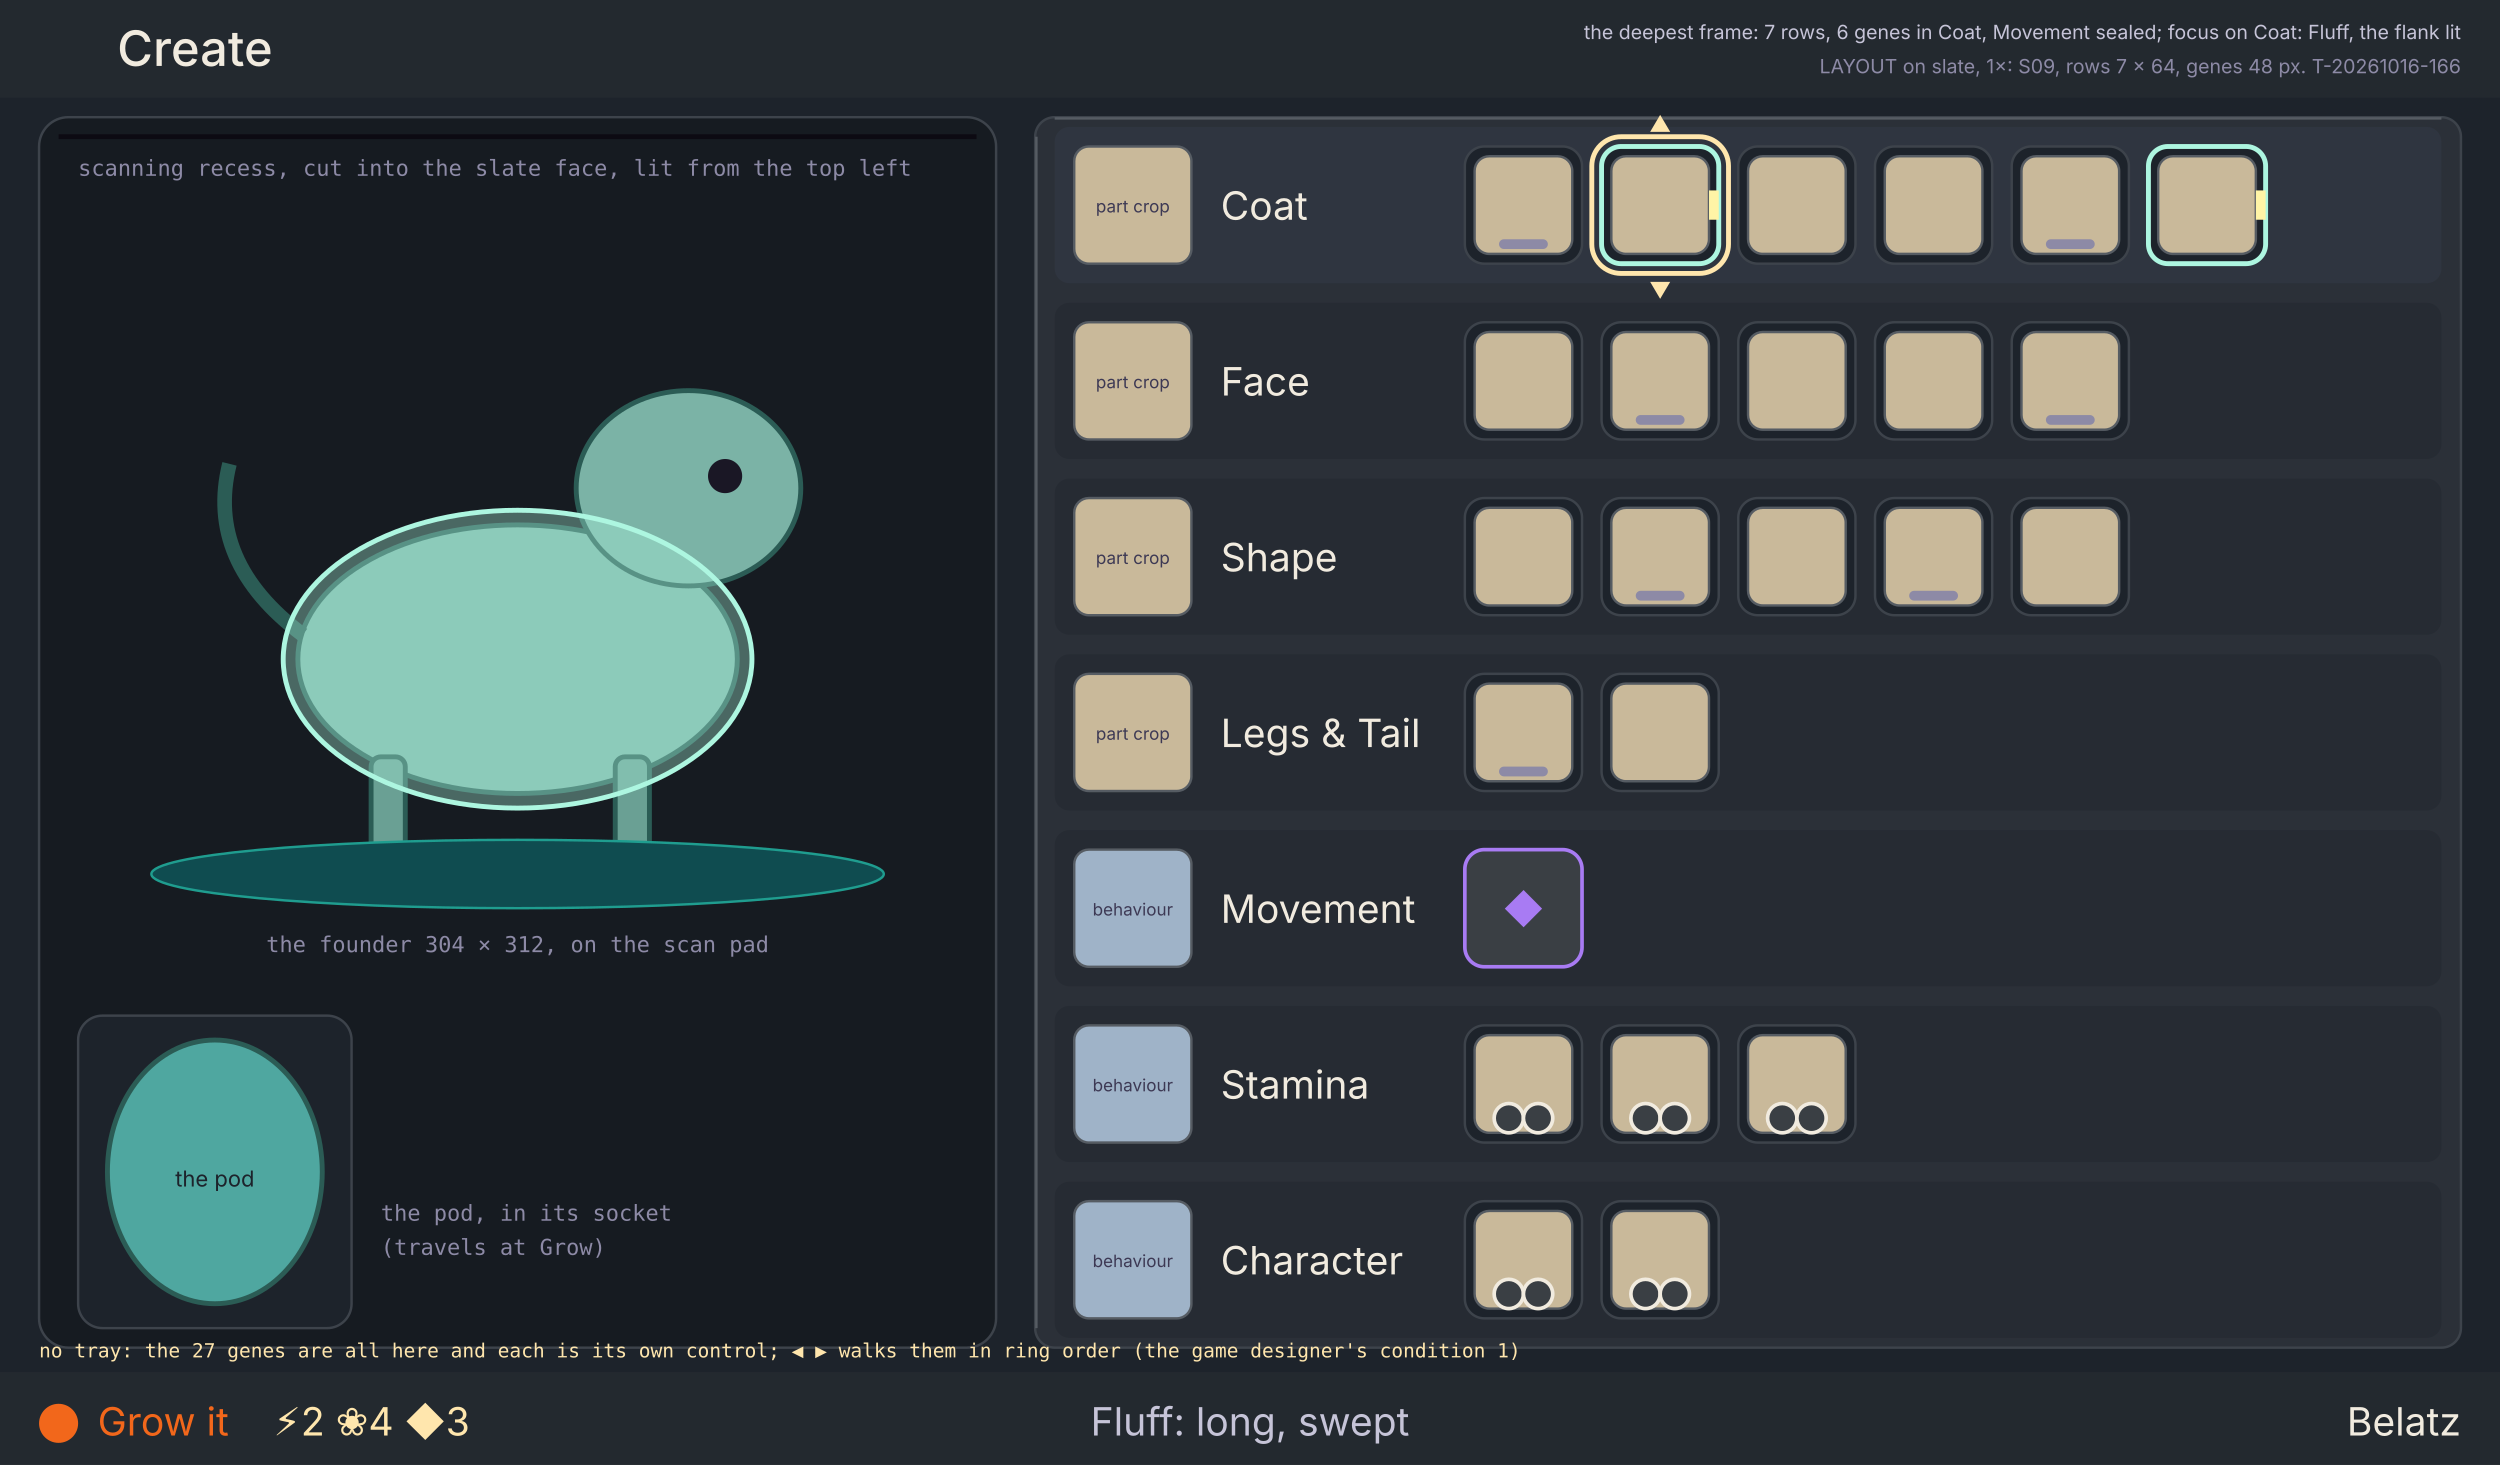
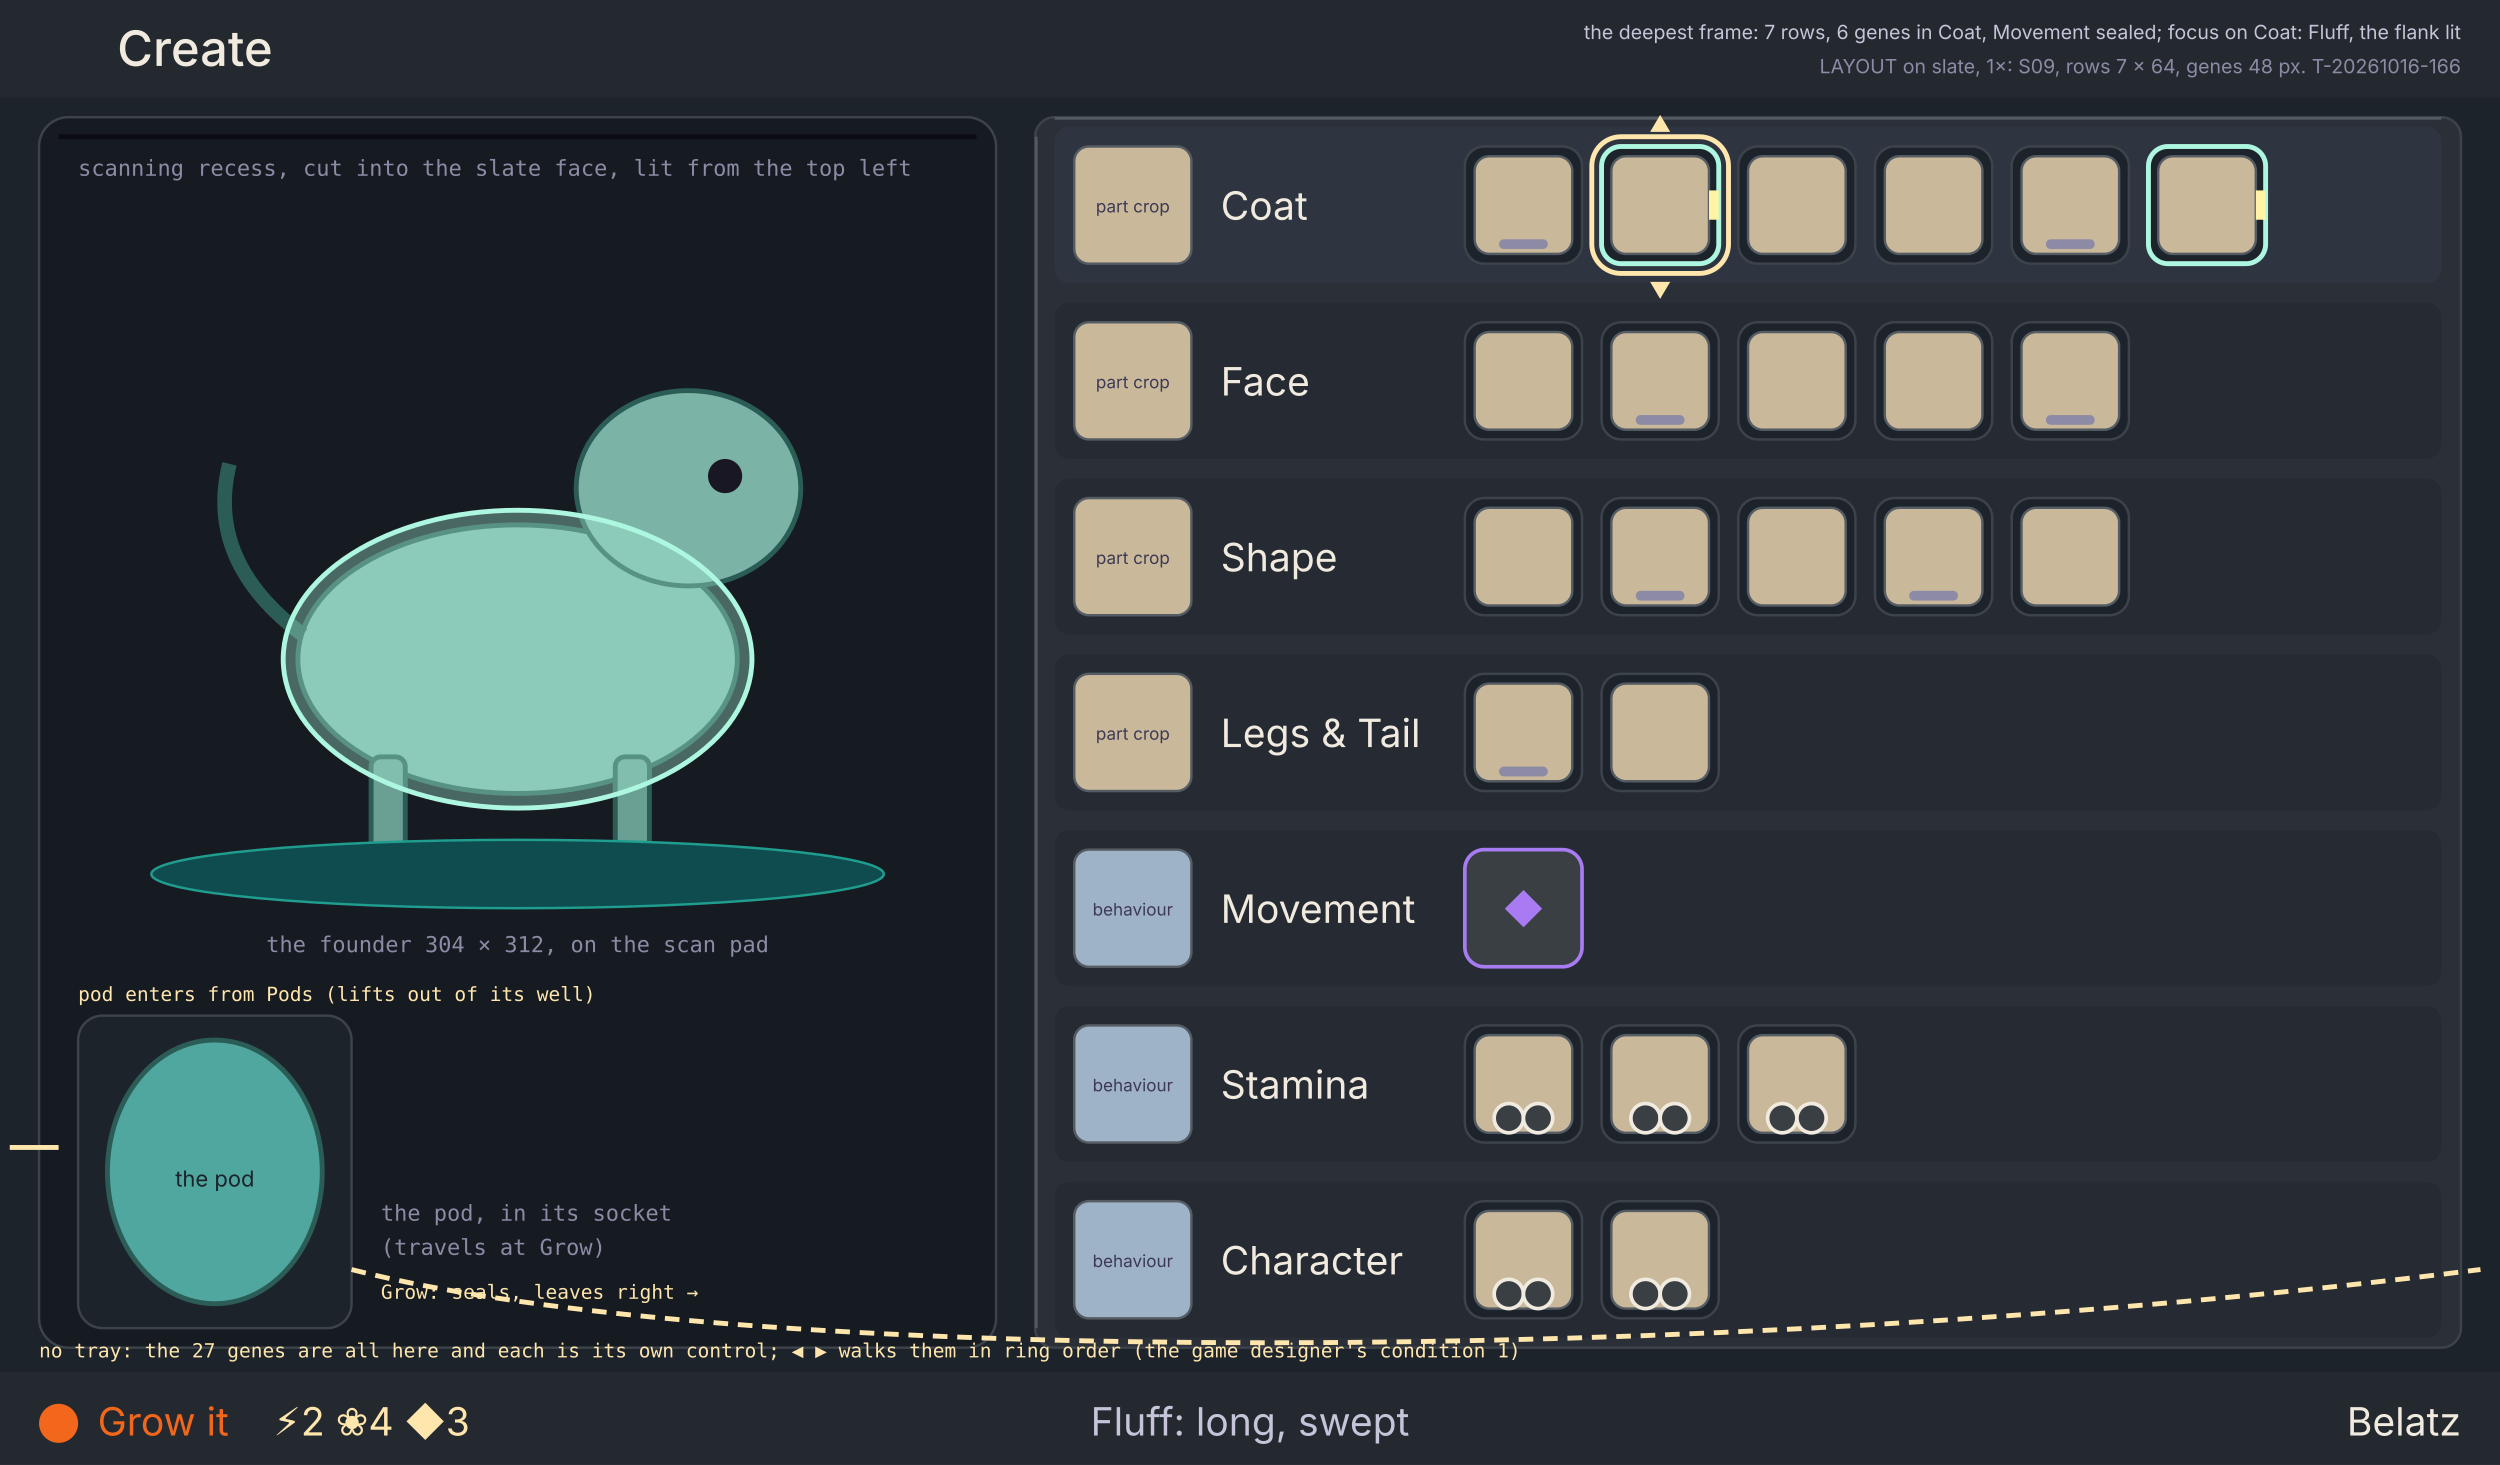
<svg xmlns="http://www.w3.org/2000/svg" viewBox="0 0 1024 600" width="1024" height="600" font-family="Inter, DejaVu Sans, sans-serif">
  <rect x="0" y="0" width="1024" height="600" fill="#1d232b" stroke="none" stroke-width="1" rx="0" />
  <rect x="0" y="0" width="1024" height="40" fill="#23292f" stroke="none" stroke-width="1" rx="0" />
  <text x="48" y="27" font-size="20" fill="#f1ebdf" text-anchor="start" font-weight="500">Create</text>
  <text x="1008" y="16" font-size="8" fill="#c6c4d8" text-anchor="end">the deepest frame: 7 rows, 6 genes in Coat, Movement sealed; focus on Coat: Fluff, the flank lit</text>
  <text x="1008" y="30" font-size="8" fill="#8d8aa6" text-anchor="end">LAYOUT on slate, 1×: S09, rows 7 × 64, genes 48 px. T-20261016-166</text>
  <rect x="16" y="48" width="392" height="504" fill="#161b21" stroke="#3d434b" stroke-width="1" rx="12" />
  <path d="M24 56H400" stroke="#0c0a12" stroke-width="2" />
  <text x="32" y="72" font-size="9" fill="#8d8aa6" text-anchor="start" font-family="DejaVu Sans Mono, monospace">scanning recess, cut into the slate face, lit from the top left</text>
  <ellipse cx="212" cy="270" rx="90" ry="55" fill="#7bb3a6" stroke="#2b5c55" stroke-width="2" fill-opacity="1" />
  <ellipse cx="282" cy="200" rx="46" ry="40" fill="#7bb3a6" stroke="#2b5c55" stroke-width="2" fill-opacity="1" />
  <ellipse cx="297" cy="195" rx="7" ry="7" fill="#1a1725" stroke="none" stroke-width="1" fill-opacity="1" />
  <rect x="152" y="310" width="14" height="44" fill="#6aa094" stroke="#2b5c55" stroke-width="2" rx="4" />
  <rect x="252" y="310" width="14" height="44" fill="#6aa094" stroke="#2b5c55" stroke-width="2" rx="4" />
  <path d="M124 260 q -40 -30 -30 -70" stroke="#2b5c55" stroke-width="6" fill="none" />
  <ellipse cx="212" cy="270" rx="96" ry="61" fill="#adf6e0" stroke="#adf6e0" stroke-width="2" fill-opacity="0.35" />
  <ellipse cx="212" cy="358" rx="150" ry="14" fill="#0f4c50" stroke="#1f9d8f" stroke-width="1" fill-opacity="1" />
  <text x="212" y="390" font-size="9" fill="#8d8aa6" text-anchor="middle" font-family="DejaVu Sans Mono, monospace">the founder 304 × 312, on the scan pad</text>
  <rect x="32" y="416" width="112" height="128" fill="#1d232b" stroke="#3d434b" stroke-width="1" rx="10" />
  <ellipse cx="88" cy="480" rx="44" ry="54" fill="#4fa7a0" stroke="#2b5c55" stroke-width="2" fill-opacity="1" />
  <text x="88" y="486" font-size="9" fill="#1d232b" text-anchor="middle">the pod</text>
  <text x="156" y="500" font-size="9" fill="#8d8aa6" text-anchor="start" font-family="DejaVu Sans Mono, monospace">the pod, in its socket</text>
  <text x="156" y="514" font-size="9" fill="#8d8aa6" text-anchor="start" font-family="DejaVu Sans Mono, monospace">(travels at Grow)</text>
  <rect x="424" y="48" width="584" height="504" fill="#2b3038" stroke="#3d434b" stroke-width="1" rx="8" />
  <path d="M432 48.5H1000M424.5 56V544" stroke="#565c63" />
  <rect x="432" y="52" width="568" height="64" fill="#2f3540" stroke="none" stroke-width="0" rx="6" />
  <rect x="440" y="60" width="48" height="48" fill="#c9b99a" stroke="#565c63" stroke-width="1" rx="6" />
  <text x="464" y="87" font-size="7" fill="#3d3954" text-anchor="middle">part crop</text>
  <text x="500" y="90" font-size="16" fill="#f1ebdf" text-anchor="start">Coat</text>
  <rect x="600" y="60" width="48" height="48" fill="#1d232b" stroke="#3d434b" stroke-width="1" rx="8" />
  <rect x="604" y="64" width="40" height="40" fill="#c9b99a" stroke="#565c63" stroke-width="1" rx="6" />
  <rect x="614" y="98" width="20" height="4" fill="#8d8aa6" stroke="none" stroke-width="0" rx="2" />
  <rect x="656" y="60" width="48" height="48" fill="#1d232b" stroke="#3d434b" stroke-width="1" rx="8" />
  <rect x="660" y="64" width="40" height="40" fill="#c9b99a" stroke="#565c63" stroke-width="1" rx="6" />
  <rect x="656" y="60" width="48" height="48" fill="none" stroke="#adf6e0" stroke-width="2" rx="8" />
  <rect x="700" y="78" width="4" height="12" fill="#fff4a6" stroke="none" stroke-width="1" rx="0" />
  <rect x="652" y="56" width="56" height="56" fill="none" stroke="#ffe6ad" stroke-width="2" rx="12" />
  <text x="680" y="54" font-size="9" fill="#ffe6ad" text-anchor="middle">▲</text>
  <text x="680" y="122" font-size="9" fill="#ffe6ad" text-anchor="middle">▼</text>
  <rect x="712" y="60" width="48" height="48" fill="#1d232b" stroke="#3d434b" stroke-width="1" rx="8" />
  <rect x="716" y="64" width="40" height="40" fill="#c9b99a" stroke="#565c63" stroke-width="1" rx="6" />
  <rect x="768" y="60" width="48" height="48" fill="#1d232b" stroke="#3d434b" stroke-width="1" rx="8" />
  <rect x="772" y="64" width="40" height="40" fill="#c9b99a" stroke="#565c63" stroke-width="1" rx="6" />
  <rect x="824" y="60" width="48" height="48" fill="#1d232b" stroke="#3d434b" stroke-width="1" rx="8" />
  <rect x="828" y="64" width="40" height="40" fill="#c9b99a" stroke="#565c63" stroke-width="1" rx="6" />
  <rect x="838" y="98" width="20" height="4" fill="#8d8aa6" stroke="none" stroke-width="0" rx="2" />
  <rect x="880" y="60" width="48" height="48" fill="#1d232b" stroke="#3d434b" stroke-width="1" rx="8" />
  <rect x="884" y="64" width="40" height="40" fill="#c9b99a" stroke="#565c63" stroke-width="1" rx="6" />
  <rect x="880" y="60" width="48" height="48" fill="none" stroke="#adf6e0" stroke-width="2" rx="8" />
  <rect x="924" y="78" width="4" height="12" fill="#fff4a6" stroke="none" stroke-width="1" rx="0" />
  <rect x="432" y="124" width="568" height="64" fill="#262b33" stroke="none" stroke-width="0" rx="6" />
  <rect x="440" y="132" width="48" height="48" fill="#c9b99a" stroke="#565c63" stroke-width="1" rx="6" />
  <text x="464" y="159" font-size="7" fill="#3d3954" text-anchor="middle">part crop</text>
  <text x="500" y="162" font-size="16" fill="#f1ebdf" text-anchor="start">Face</text>
  <rect x="600" y="132" width="48" height="48" fill="#1d232b" stroke="#3d434b" stroke-width="1" rx="8" />
  <rect x="604" y="136" width="40" height="40" fill="#c9b99a" stroke="#565c63" stroke-width="1" rx="6" />
  <rect x="656" y="132" width="48" height="48" fill="#1d232b" stroke="#3d434b" stroke-width="1" rx="8" />
  <rect x="660" y="136" width="40" height="40" fill="#c9b99a" stroke="#565c63" stroke-width="1" rx="6" />
  <rect x="670" y="170" width="20" height="4" fill="#8d8aa6" stroke="none" stroke-width="0" rx="2" />
  <rect x="712" y="132" width="48" height="48" fill="#1d232b" stroke="#3d434b" stroke-width="1" rx="8" />
  <rect x="716" y="136" width="40" height="40" fill="#c9b99a" stroke="#565c63" stroke-width="1" rx="6" />
  <rect x="768" y="132" width="48" height="48" fill="#1d232b" stroke="#3d434b" stroke-width="1" rx="8" />
  <rect x="772" y="136" width="40" height="40" fill="#c9b99a" stroke="#565c63" stroke-width="1" rx="6" />
  <rect x="824" y="132" width="48" height="48" fill="#1d232b" stroke="#3d434b" stroke-width="1" rx="8" />
  <rect x="828" y="136" width="40" height="40" fill="#c9b99a" stroke="#565c63" stroke-width="1" rx="6" />
  <rect x="838" y="170" width="20" height="4" fill="#8d8aa6" stroke="none" stroke-width="0" rx="2" />
  <rect x="432" y="196" width="568" height="64" fill="#262b33" stroke="none" stroke-width="0" rx="6" />
  <rect x="440" y="204" width="48" height="48" fill="#c9b99a" stroke="#565c63" stroke-width="1" rx="6" />
  <text x="464" y="231" font-size="7" fill="#3d3954" text-anchor="middle">part crop</text>
  <text x="500" y="234" font-size="16" fill="#f1ebdf" text-anchor="start">Shape</text>
  <rect x="600" y="204" width="48" height="48" fill="#1d232b" stroke="#3d434b" stroke-width="1" rx="8" />
  <rect x="604" y="208" width="40" height="40" fill="#c9b99a" stroke="#565c63" stroke-width="1" rx="6" />
  <rect x="656" y="204" width="48" height="48" fill="#1d232b" stroke="#3d434b" stroke-width="1" rx="8" />
  <rect x="660" y="208" width="40" height="40" fill="#c9b99a" stroke="#565c63" stroke-width="1" rx="6" />
  <rect x="670" y="242" width="20" height="4" fill="#8d8aa6" stroke="none" stroke-width="0" rx="2" />
  <rect x="712" y="204" width="48" height="48" fill="#1d232b" stroke="#3d434b" stroke-width="1" rx="8" />
  <rect x="716" y="208" width="40" height="40" fill="#c9b99a" stroke="#565c63" stroke-width="1" rx="6" />
  <rect x="768" y="204" width="48" height="48" fill="#1d232b" stroke="#3d434b" stroke-width="1" rx="8" />
  <rect x="772" y="208" width="40" height="40" fill="#c9b99a" stroke="#565c63" stroke-width="1" rx="6" />
  <rect x="782" y="242" width="20" height="4" fill="#8d8aa6" stroke="none" stroke-width="0" rx="2" />
  <rect x="824" y="204" width="48" height="48" fill="#1d232b" stroke="#3d434b" stroke-width="1" rx="8" />
  <rect x="828" y="208" width="40" height="40" fill="#c9b99a" stroke="#565c63" stroke-width="1" rx="6" />
  <rect x="432" y="268" width="568" height="64" fill="#262b33" stroke="none" stroke-width="0" rx="6" />
  <rect x="440" y="276" width="48" height="48" fill="#c9b99a" stroke="#565c63" stroke-width="1" rx="6" />
  <text x="464" y="303" font-size="7" fill="#3d3954" text-anchor="middle">part crop</text>
  <text x="500" y="306" font-size="16" fill="#f1ebdf" text-anchor="start">Legs &amp; Tail</text>
  <rect x="600" y="276" width="48" height="48" fill="#1d232b" stroke="#3d434b" stroke-width="1" rx="8" />
  <rect x="604" y="280" width="40" height="40" fill="#c9b99a" stroke="#565c63" stroke-width="1" rx="6" />
  <rect x="614" y="314" width="20" height="4" fill="#8d8aa6" stroke="none" stroke-width="0" rx="2" />
  <rect x="656" y="276" width="48" height="48" fill="#1d232b" stroke="#3d434b" stroke-width="1" rx="8" />
  <rect x="660" y="280" width="40" height="40" fill="#c9b99a" stroke="#565c63" stroke-width="1" rx="6" />
  <rect x="432" y="340" width="568" height="64" fill="#262b33" stroke="none" stroke-width="0" rx="6" />
  <rect x="440" y="348" width="48" height="48" fill="#9fb3c8" stroke="#565c63" stroke-width="1" rx="6" />
  <text x="464" y="375" font-size="7" fill="#3d3954" text-anchor="middle">behaviour</text>
  <text x="500" y="378" font-size="16" fill="#f1ebdf" text-anchor="start">Movement</text>
  <rect x="600" y="348" width="48" height="48" fill="#3a3f44" stroke="#a87bf3" stroke-width="1.5" rx="8" />
  <text x="624" y="378" font-size="16" fill="#a87bf3" text-anchor="middle">◆</text>
  <rect x="432" y="412" width="568" height="64" fill="#262b33" stroke="none" stroke-width="0" rx="6" />
  <rect x="440" y="420" width="48" height="48" fill="#9fb3c8" stroke="#565c63" stroke-width="1" rx="6" />
  <text x="464" y="447" font-size="7" fill="#3d3954" text-anchor="middle">behaviour</text>
  <text x="500" y="450" font-size="16" fill="#f1ebdf" text-anchor="start">Stamina</text>
  <rect x="600" y="420" width="48" height="48" fill="#1d232b" stroke="#3d434b" stroke-width="1" rx="8" />
  <rect x="604" y="424" width="40" height="40" fill="#c9b99a" stroke="#565c63" stroke-width="1" rx="6" />
  <ellipse cx="618" cy="458" rx="6" ry="6" fill="#3a3f44" stroke="#f1ebdf" stroke-width="1.5" fill-opacity="1" />
  <ellipse cx="630" cy="458" rx="6" ry="6" fill="#3a3f44" stroke="#f1ebdf" stroke-width="1.5" fill-opacity="1" />
  <rect x="656" y="420" width="48" height="48" fill="#1d232b" stroke="#3d434b" stroke-width="1" rx="8" />
  <rect x="660" y="424" width="40" height="40" fill="#c9b99a" stroke="#565c63" stroke-width="1" rx="6" />
  <ellipse cx="674" cy="458" rx="6" ry="6" fill="#3a3f44" stroke="#f1ebdf" stroke-width="1.5" fill-opacity="1" />
  <ellipse cx="686" cy="458" rx="6" ry="6" fill="#3a3f44" stroke="#f1ebdf" stroke-width="1.5" fill-opacity="1" />
  <rect x="712" y="420" width="48" height="48" fill="#1d232b" stroke="#3d434b" stroke-width="1" rx="8" />
  <rect x="716" y="424" width="40" height="40" fill="#c9b99a" stroke="#565c63" stroke-width="1" rx="6" />
  <ellipse cx="730" cy="458" rx="6" ry="6" fill="#3a3f44" stroke="#f1ebdf" stroke-width="1.5" fill-opacity="1" />
  <ellipse cx="742" cy="458" rx="6" ry="6" fill="#3a3f44" stroke="#f1ebdf" stroke-width="1.5" fill-opacity="1" />
  <rect x="432" y="484" width="568" height="64" fill="#262b33" stroke="none" stroke-width="0" rx="6" />
  <rect x="440" y="492" width="48" height="48" fill="#9fb3c8" stroke="#565c63" stroke-width="1" rx="6" />
  <text x="464" y="519" font-size="7" fill="#3d3954" text-anchor="middle">behaviour</text>
  <text x="500" y="522" font-size="16" fill="#f1ebdf" text-anchor="start">Character</text>
  <rect x="600" y="492" width="48" height="48" fill="#1d232b" stroke="#3d434b" stroke-width="1" rx="8" />
  <rect x="604" y="496" width="40" height="40" fill="#c9b99a" stroke="#565c63" stroke-width="1" rx="6" />
  <ellipse cx="618" cy="530" rx="6" ry="6" fill="#3a3f44" stroke="#f1ebdf" stroke-width="1.5" fill-opacity="1" />
  <ellipse cx="630" cy="530" rx="6" ry="6" fill="#3a3f44" stroke="#f1ebdf" stroke-width="1.5" fill-opacity="1" />
  <rect x="656" y="492" width="48" height="48" fill="#1d232b" stroke="#3d434b" stroke-width="1" rx="8" />
  <rect x="660" y="496" width="40" height="40" fill="#c9b99a" stroke="#565c63" stroke-width="1" rx="6" />
  <ellipse cx="674" cy="530" rx="6" ry="6" fill="#3a3f44" stroke="#f1ebdf" stroke-width="1.5" fill-opacity="1" />
  <ellipse cx="686" cy="530" rx="6" ry="6" fill="#3a3f44" stroke="#f1ebdf" stroke-width="1.5" fill-opacity="1" />
  <rect x="0" y="562" width="1024" height="38" fill="#23292f" stroke="none" stroke-width="1" rx="0" />
  <rect x="16" y="575" width="16" height="16" fill="#f2671b" stroke="none" stroke-width="0" rx="8" />
  <text x="40" y="588" font-size="16" fill="#f2671b" text-anchor="start">Grow it</text>
  <text x="112" y="588" font-size="16" fill="#ffe6ad" text-anchor="start">⚡2 ❀4 ◆3</text>
  <text x="512" y="588" font-size="16" fill="#c6c4d8" text-anchor="middle">Fluff: long, swept</text>
  <text x="1008" y="588" font-size="16" fill="#f1ebdf" text-anchor="end">Belatz</text>
+   <path d="M24 470 H4" stroke="#ffe6ad" stroke-width="2" marker-end="url(#ah)" />
+   <text x="32" y="410" font-size="8" fill="#ffe6ad" text-anchor="start" font-family="DejaVu Sans Mono, monospace">pod enters from Pods (lifts out of its well)</text>
+   <path d="M144 520 C 300 560, 700 560, 1016 520" stroke="#ffe6ad" stroke-width="2" stroke-dasharray="6 4" fill="none" />
+   <text x="156" y="532" font-size="8" fill="#ffe6ad" text-anchor="start" font-family="DejaVu Sans Mono, monospace">Grow: seals, leaves right →</text>
  <text x="16" y="556" font-size="8" fill="#ffe6ad" text-anchor="start" font-family="DejaVu Sans Mono, monospace">no tray: the 27 genes are all here and each is its own control; ◀ ▶ walks them in ring order (the game designer's condition 1)</text>
</svg>
